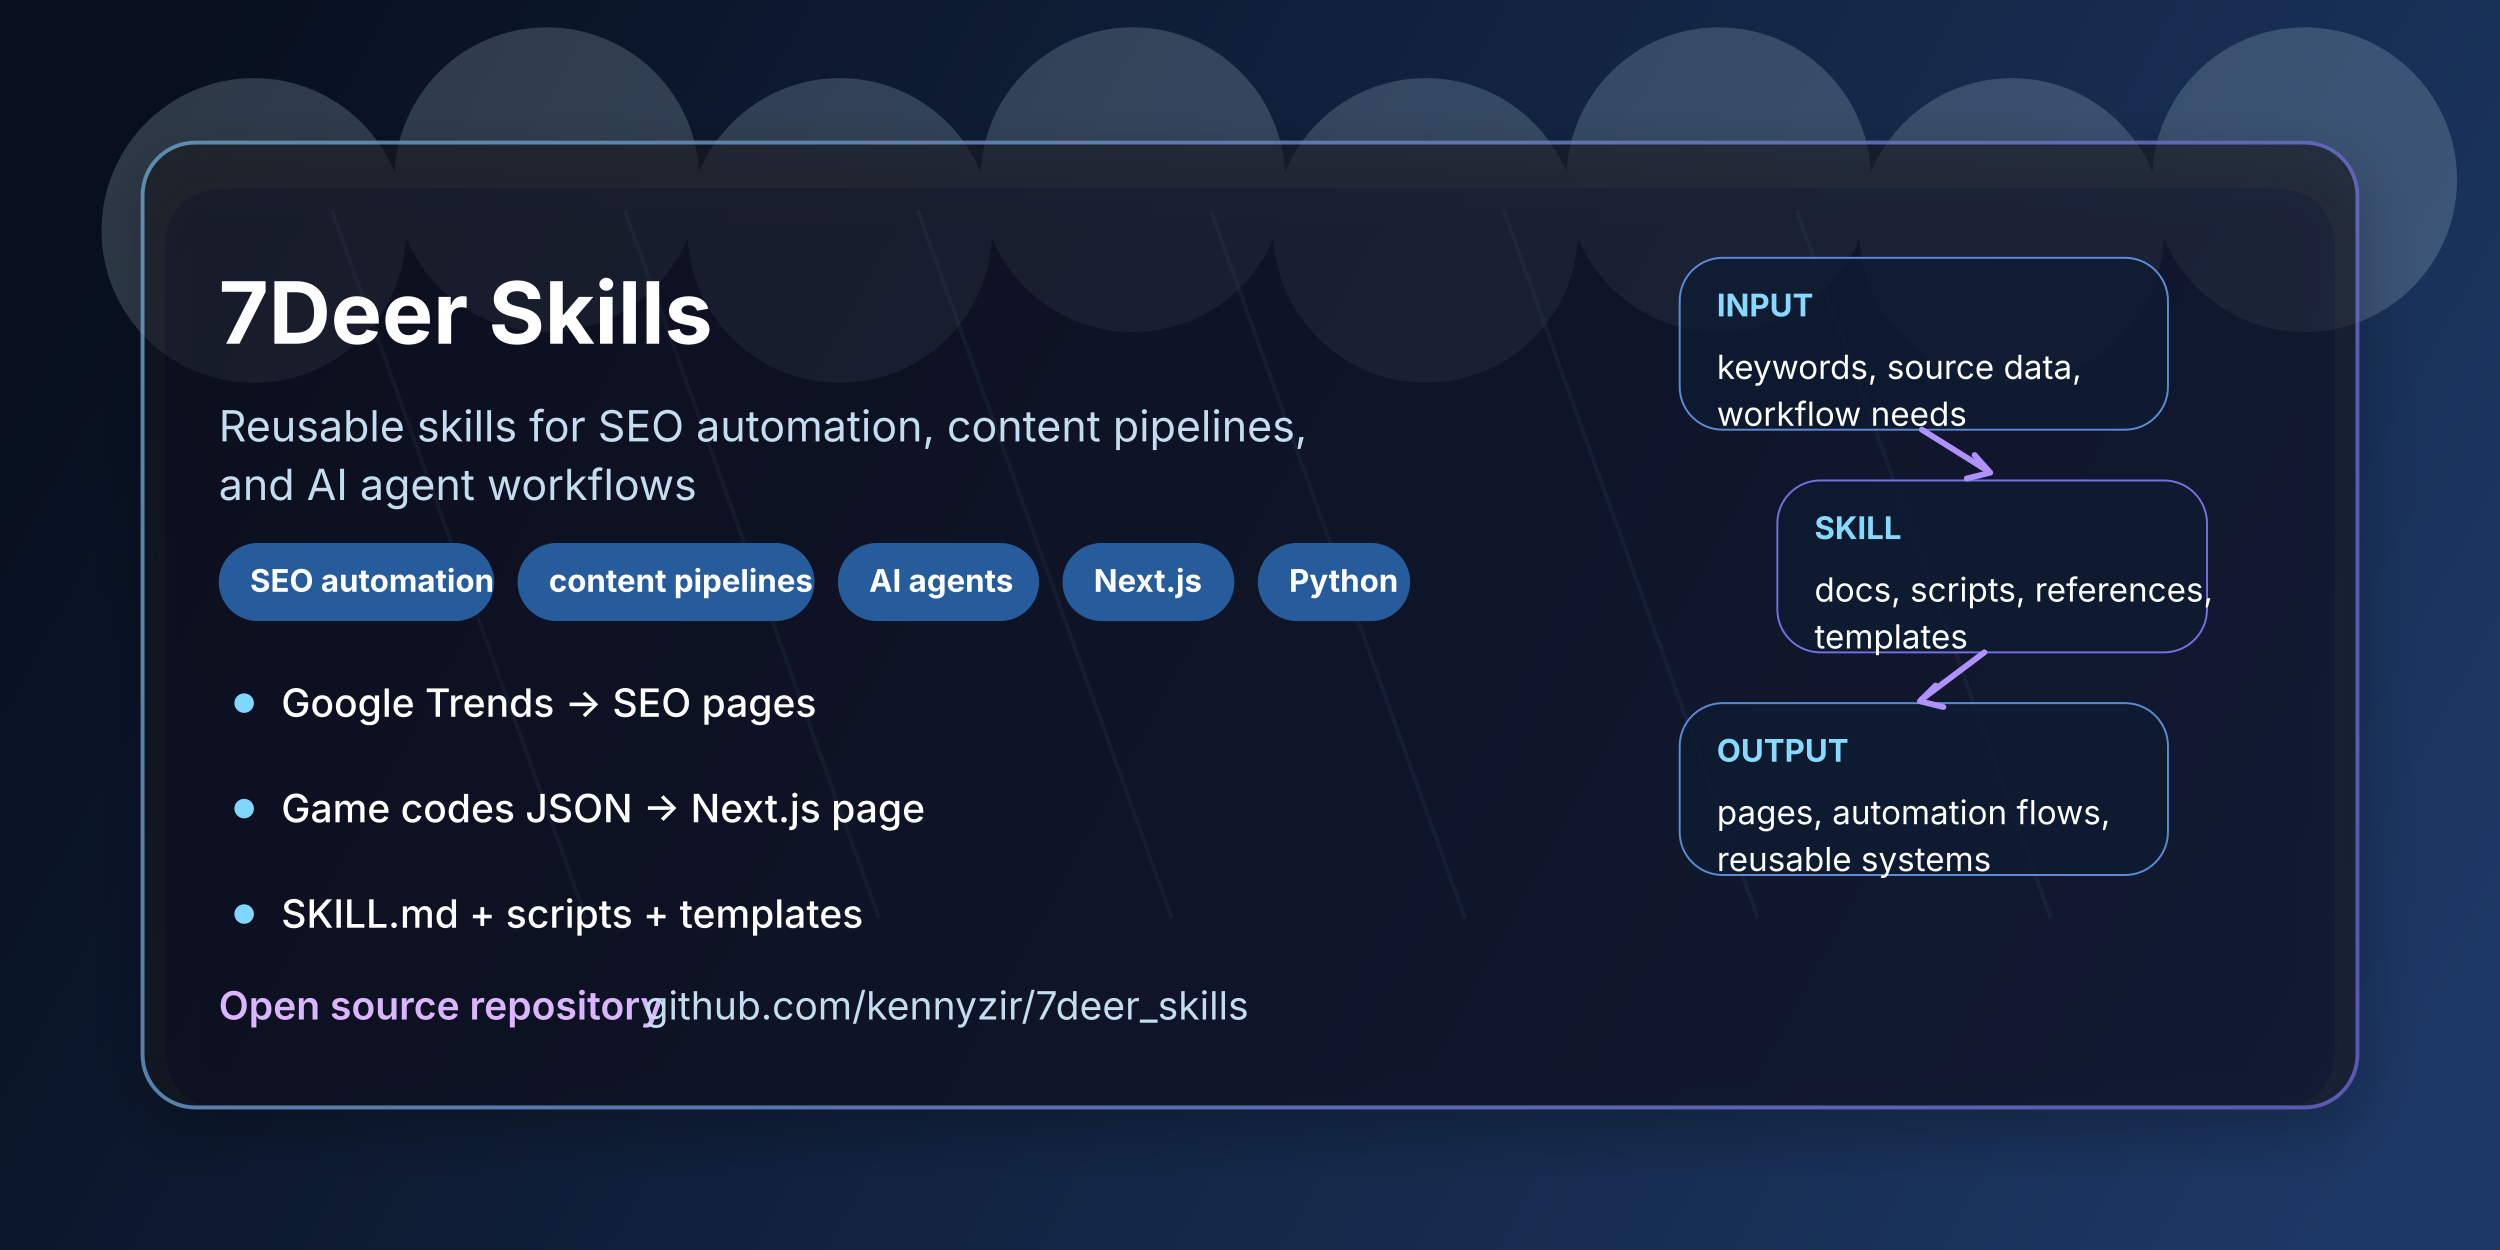
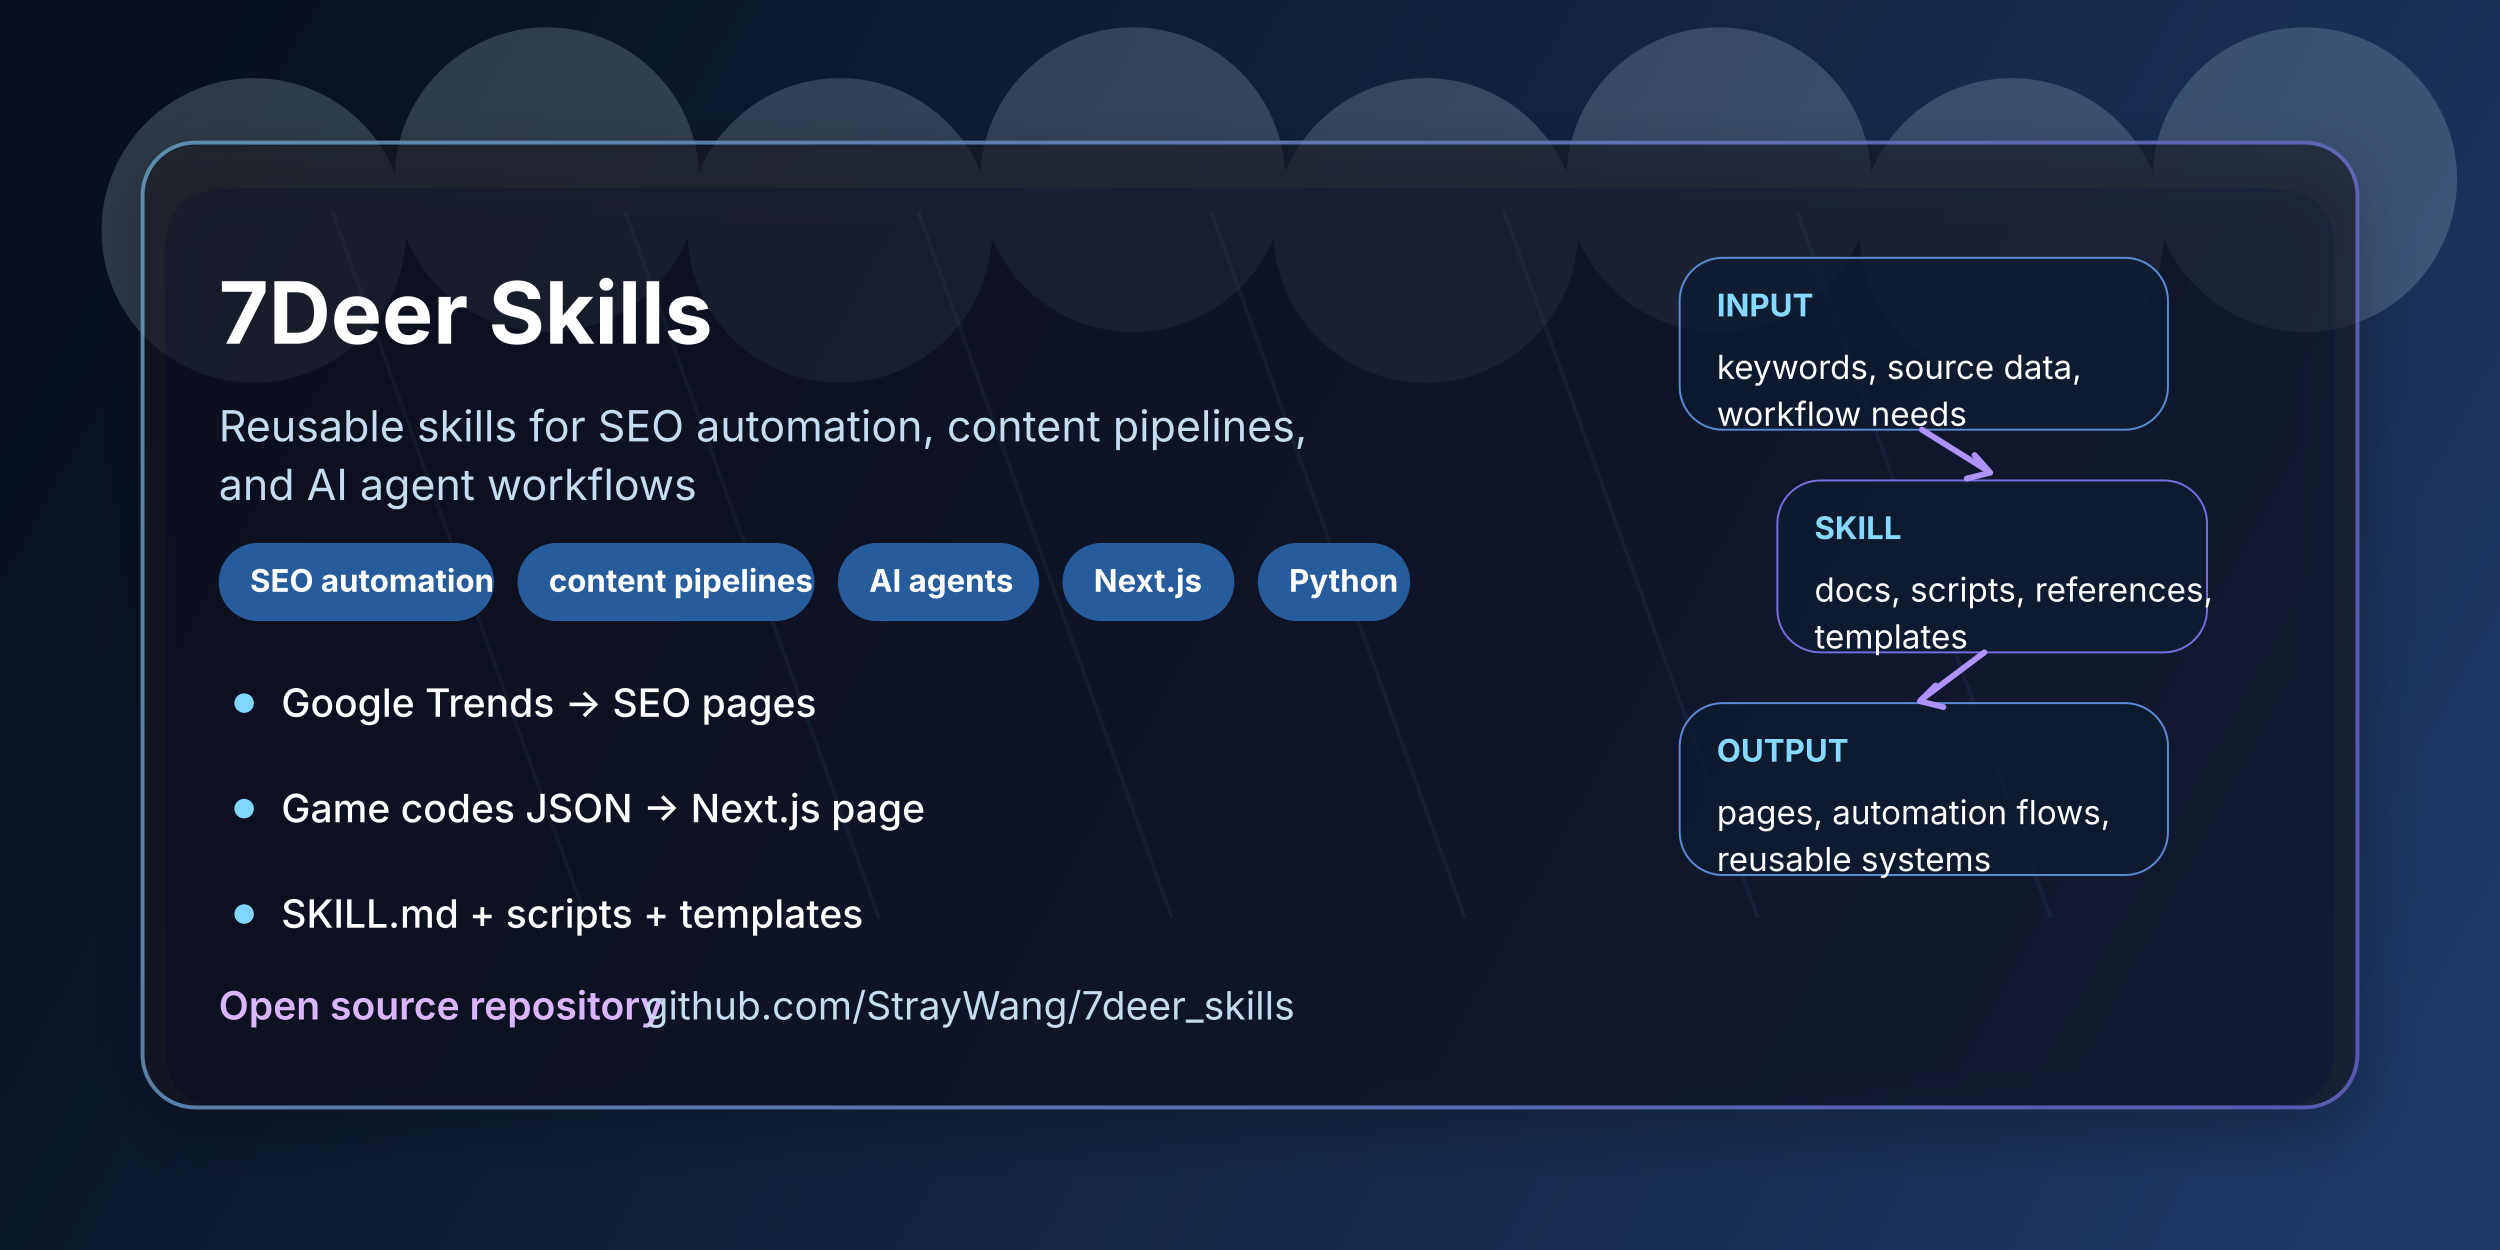
<svg xmlns="http://www.w3.org/2000/svg" width="1280" height="640" viewBox="0 0 1280 640" fill="none">
  <defs>
    <linearGradient id="bg" x1="90" y1="40" x2="1190" y2="640" gradientUnits="userSpaceOnUse">
      <stop stop-color="#08101F" />
      <stop offset="1" stop-color="#1C3864" />
    </linearGradient>
    <linearGradient id="panelStroke" x1="72" y1="72" x2="1208" y2="568" gradientUnits="userSpaceOnUse">
      <stop stop-color="#8BD3FF" />
      <stop offset="1" stop-color="#8A7DFF" />
    </linearGradient>
    <filter id="shadow" x="42" y="46" width="1196" height="556" filterUnits="userSpaceOnUse" color-interpolation-filters="sRGB">
      <feDropShadow dx="0" dy="12" stdDeviation="16" flood-color="#050B16" flood-opacity="0.45" />
    </filter>
  </defs>
  <rect width="1280" height="640" fill="url(#bg)" />
  <g opacity="0.18">
    <circle cx="130" cy="118" r="78" fill="#D8F5FF" />
    <circle cx="280" cy="92" r="78" fill="#D8F5FF" />
    <circle cx="430" cy="118" r="78" fill="#D8F5FF" />
    <circle cx="580" cy="92" r="78" fill="#D8F5FF" />
    <circle cx="730" cy="118" r="78" fill="#D8F5FF" />
    <circle cx="880" cy="92" r="78" fill="#D8F5FF" />
    <circle cx="1030" cy="118" r="78" fill="#D8F5FF" />
    <circle cx="1180" cy="92" r="78" fill="#D8F5FF" />
  </g>
  <g opacity="0.18" stroke="#88C8FF" stroke-width="2">
    <path d="M170 108L300 470" />
    <path d="M320 108L450 470" />
    <path d="M470 108L600 470" />
    <path d="M620 108L750 470" />
    <path d="M770 108L900 470" />
    <path d="M920 108L1050 470" />
  </g>
  <g filter="url(#shadow)">
    <rect x="72" y="72" width="1136" height="496" rx="28" fill="#07111F" fill-opacity="0.58" />
    <rect x="73" y="73" width="1134" height="494" rx="27" stroke="url(#panelStroke)" stroke-opacity="0.6" stroke-width="2" />
  </g>
  <text x="112" y="176" fill="white" font-family="Segoe UI, Inter, Arial, sans-serif" font-size="44" font-weight="700">7Deer Skills</text>
  <text x="112" y="226" fill="#C5DDF0" font-family="Segoe UI, Inter, Arial, sans-serif" font-size="22" font-weight="400">
    <tspan x="112" dy="0">Reusable skills for SEO automation, content pipelines,</tspan>
    <tspan x="112" dy="30">and AI agent workflows</tspan>
  </text>
  <g font-family="Segoe UI, Inter, Arial, sans-serif" font-size="16" font-weight="700">
    <rect x="112" y="278" width="141" height="40" rx="20" fill="#275C9C" />
    <text x="128" y="303" fill="white">SEO automation</text>
    <rect x="265" y="278" width="152" height="40" rx="20" fill="#275C9C" />
    <text x="281" y="303" fill="white">content pipelines</text>
    <rect x="429" y="278" width="103" height="40" rx="20" fill="#275C9C" />
    <text x="445" y="303" fill="white">AI agents</text>
    <rect x="544" y="278" width="88" height="40" rx="20" fill="#275C9C" />
    <text x="560" y="303" fill="white">Next.js</text>
    <rect x="644" y="278" width="78" height="40" rx="20" fill="#275C9C" />
    <text x="660" y="303" fill="white">Python</text>
  </g>
  <g font-family="Segoe UI, Inter, Arial, sans-serif" font-size="20" font-weight="500" fill="white">
    <circle cx="125" cy="360" r="5" fill="#7FD7FF" />
    <text x="144" y="367">Google Trends -&gt; SEO pages</text>
    <circle cx="125" cy="414" r="5" fill="#7FD7FF" />
    <text x="144" y="421">Game codes JSON -&gt; Next.js page</text>
    <circle cx="125" cy="468" r="5" fill="#7FD7FF" />
    <text x="144" y="475">SKILL.md + scripts + templates</text>
  </g>
  <g>
    <rect x="860" y="132" width="250" height="88" rx="22" fill="#0C1B31" fill-opacity="0.76" stroke="#6DA7FF" stroke-opacity="0.8" />
    <text x="879" y="162" fill="#87DAFF" font-family="Segoe UI, Inter, Arial, sans-serif" font-size="16" font-weight="700">INPUT</text>
    <text x="879" y="194" fill="white" font-family="Segoe UI, Inter, Arial, sans-serif" font-size="17">keywords, source data,</text>
    <text x="879" y="218" fill="white" font-family="Segoe UI, Inter, Arial, sans-serif" font-size="17">workflow needs</text>
    <rect x="910" y="246" width="220" height="88" rx="22" fill="#0C1B31" fill-opacity="0.76" stroke="#8A7DFF" stroke-opacity="0.85" />
    <text x="929" y="276" fill="#87DAFF" font-family="Segoe UI, Inter, Arial, sans-serif" font-size="16" font-weight="700">SKILL</text>
    <text x="929" y="308" fill="white" font-family="Segoe UI, Inter, Arial, sans-serif" font-size="17">docs, scripts, references,</text>
    <text x="929" y="332" fill="white" font-family="Segoe UI, Inter, Arial, sans-serif" font-size="17">templates</text>
    <rect x="860" y="360" width="250" height="88" rx="22" fill="#0C1B31" fill-opacity="0.76" stroke="#6DA7FF" stroke-opacity="0.8" />
    <text x="879" y="390" fill="#87DAFF" font-family="Segoe UI, Inter, Arial, sans-serif" font-size="16" font-weight="700">OUTPUT</text>
    <text x="879" y="422" fill="white" font-family="Segoe UI, Inter, Arial, sans-serif" font-size="17">pages, automation flows,</text>
    <text x="879" y="446" fill="white" font-family="Segoe UI, Inter, Arial, sans-serif" font-size="17">reusable systems</text>
    <path d="M984 220L1016 240" stroke="#B092FF" stroke-width="3" stroke-linecap="round" />
    <path d="M1011 233L1019 242L1007 245" stroke="#B092FF" stroke-width="3" stroke-linecap="round" stroke-linejoin="round" />
    <path d="M1016 334L984 358" stroke="#B092FF" stroke-width="3" stroke-linecap="round" />
    <path d="M991 351L983 359L995 362" stroke="#B092FF" stroke-width="3" stroke-linecap="round" stroke-linejoin="round" />
  </g>
  <text x="112" y="522" fill="#DBB6FF" font-family="Segoe UI, Inter, Arial, sans-serif" font-size="20" font-weight="600">Open source repository</text>
-   <text x="330" y="522" fill="#C5DDF0" font-family="Segoe UI, Inter, Arial, sans-serif" font-size="20">github.com/kennyzir/7deer_skills</text>
+   <text x="330" y="522" fill="#C5DDF0" font-family="Segoe UI, Inter, Arial, sans-serif" font-size="20">github.com/StrayWang/7deer_skills</text>
</svg>
